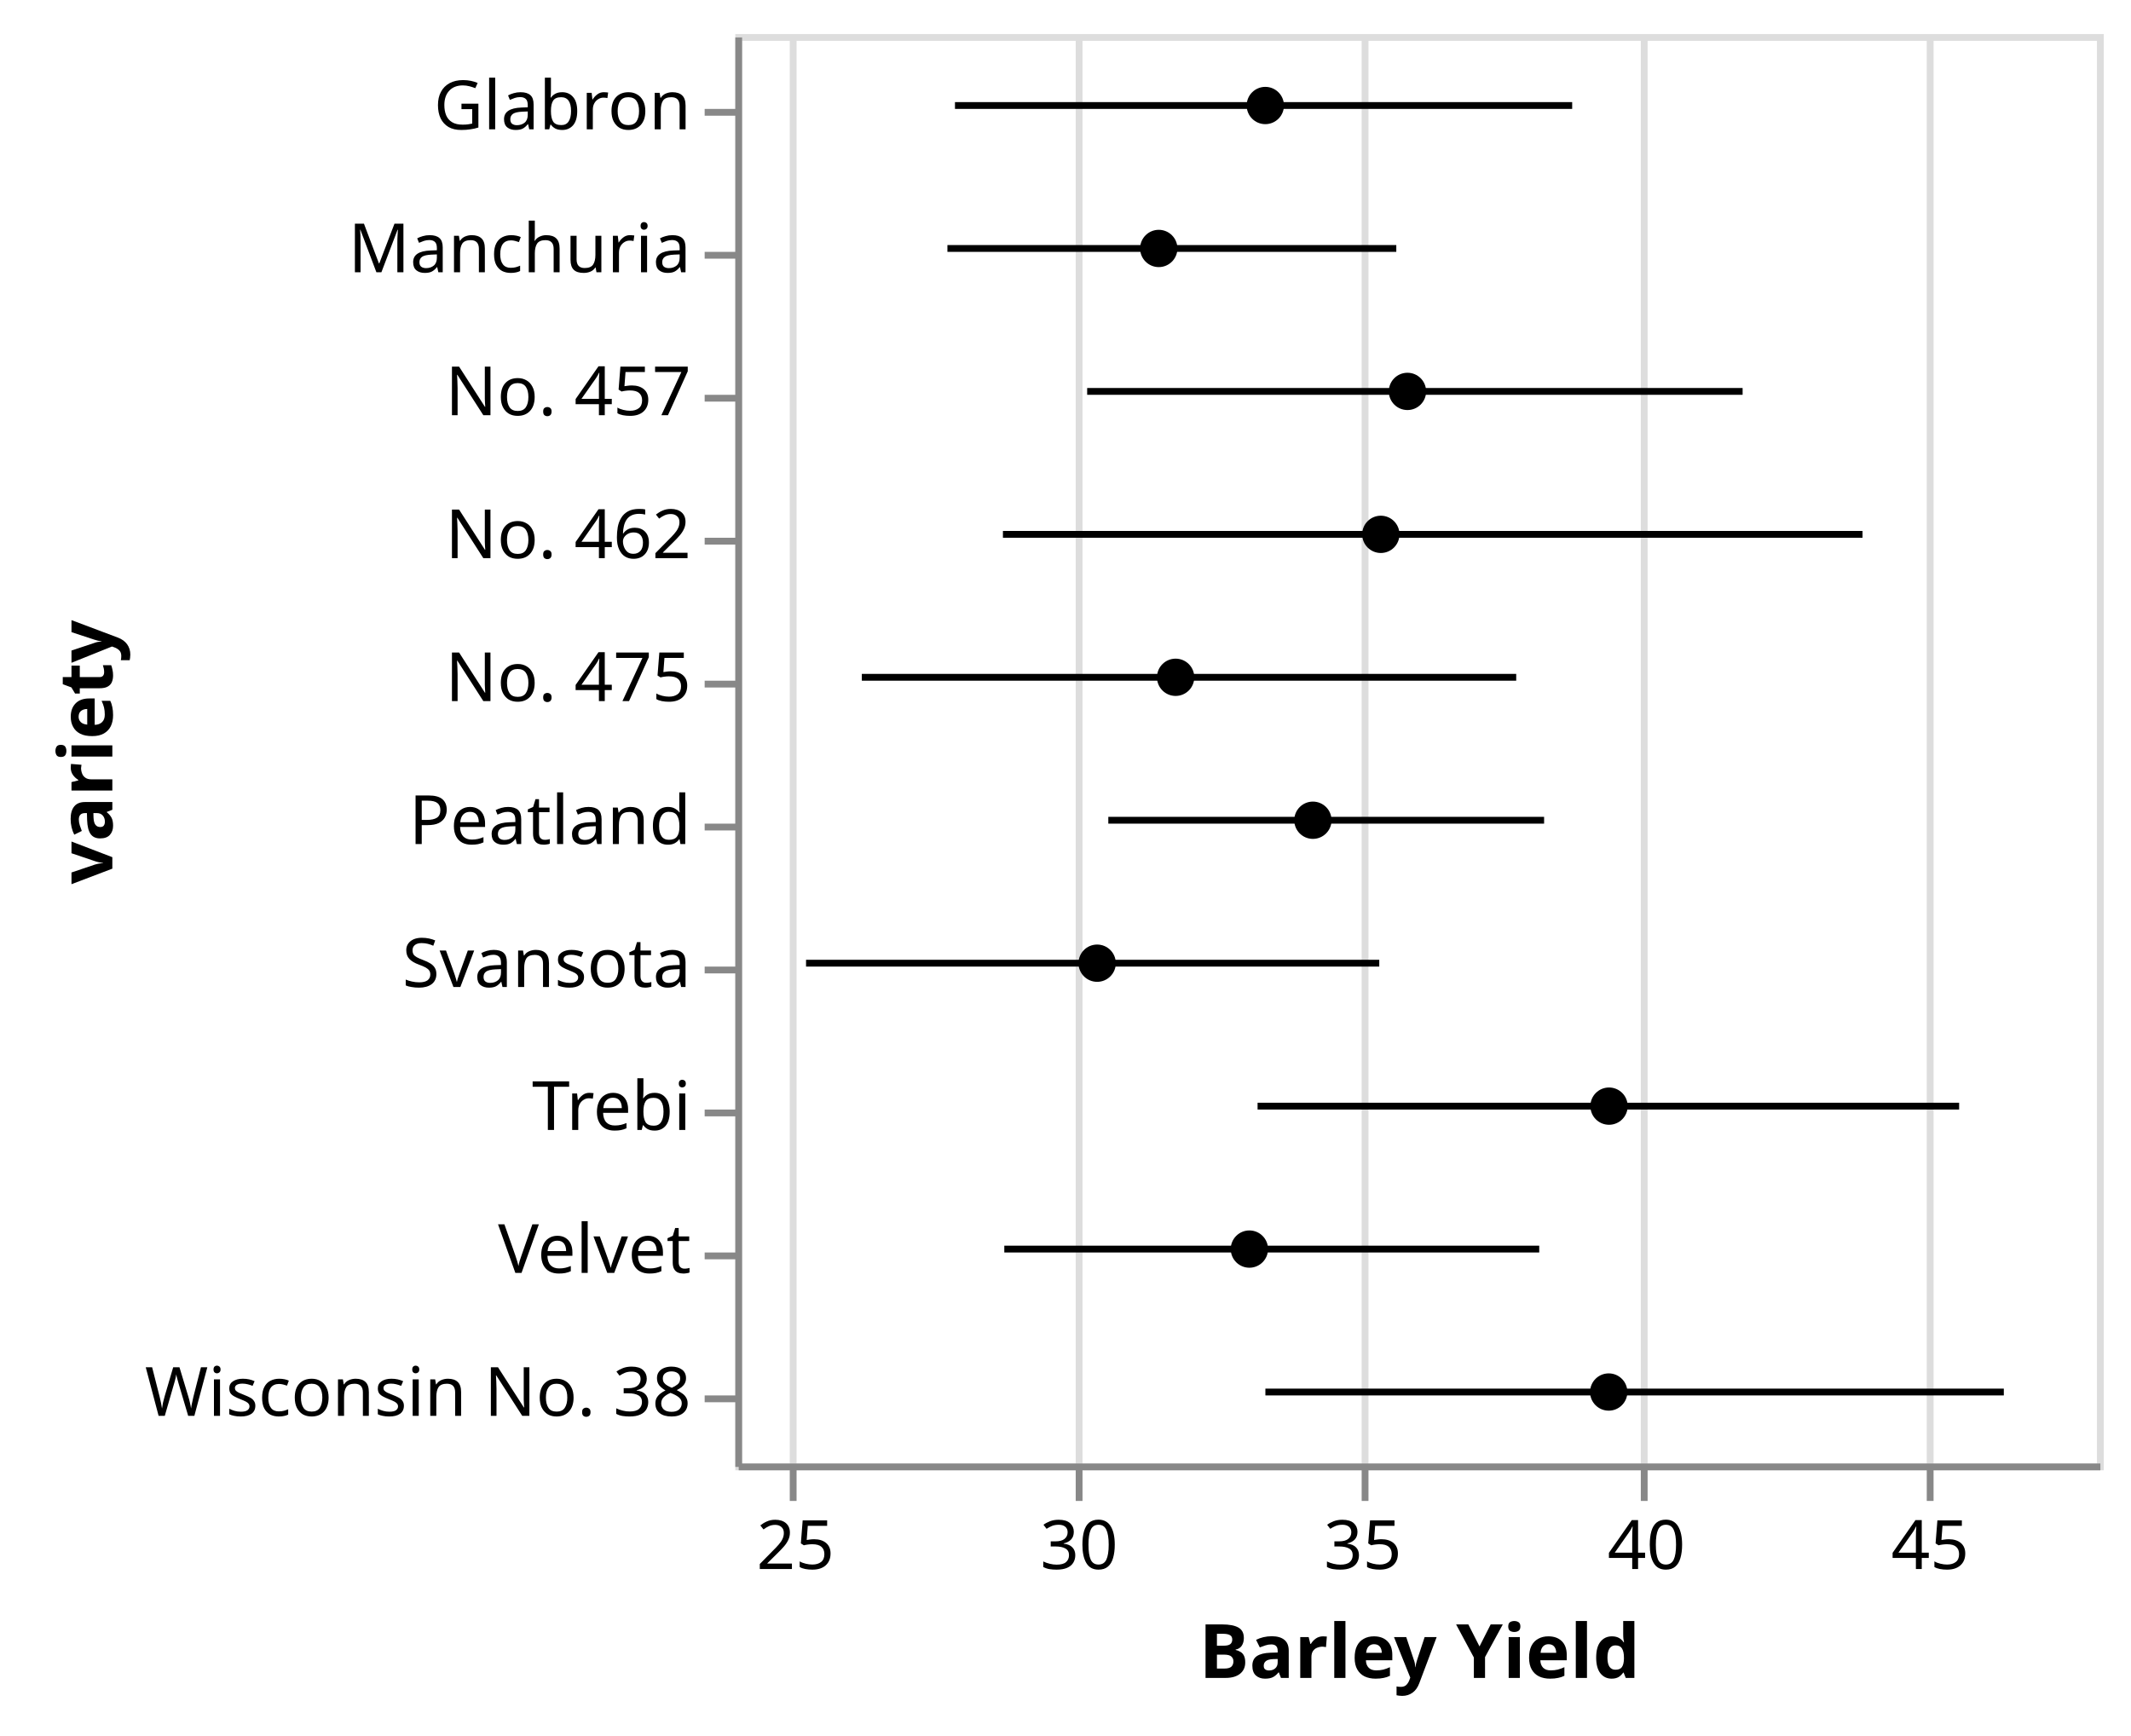
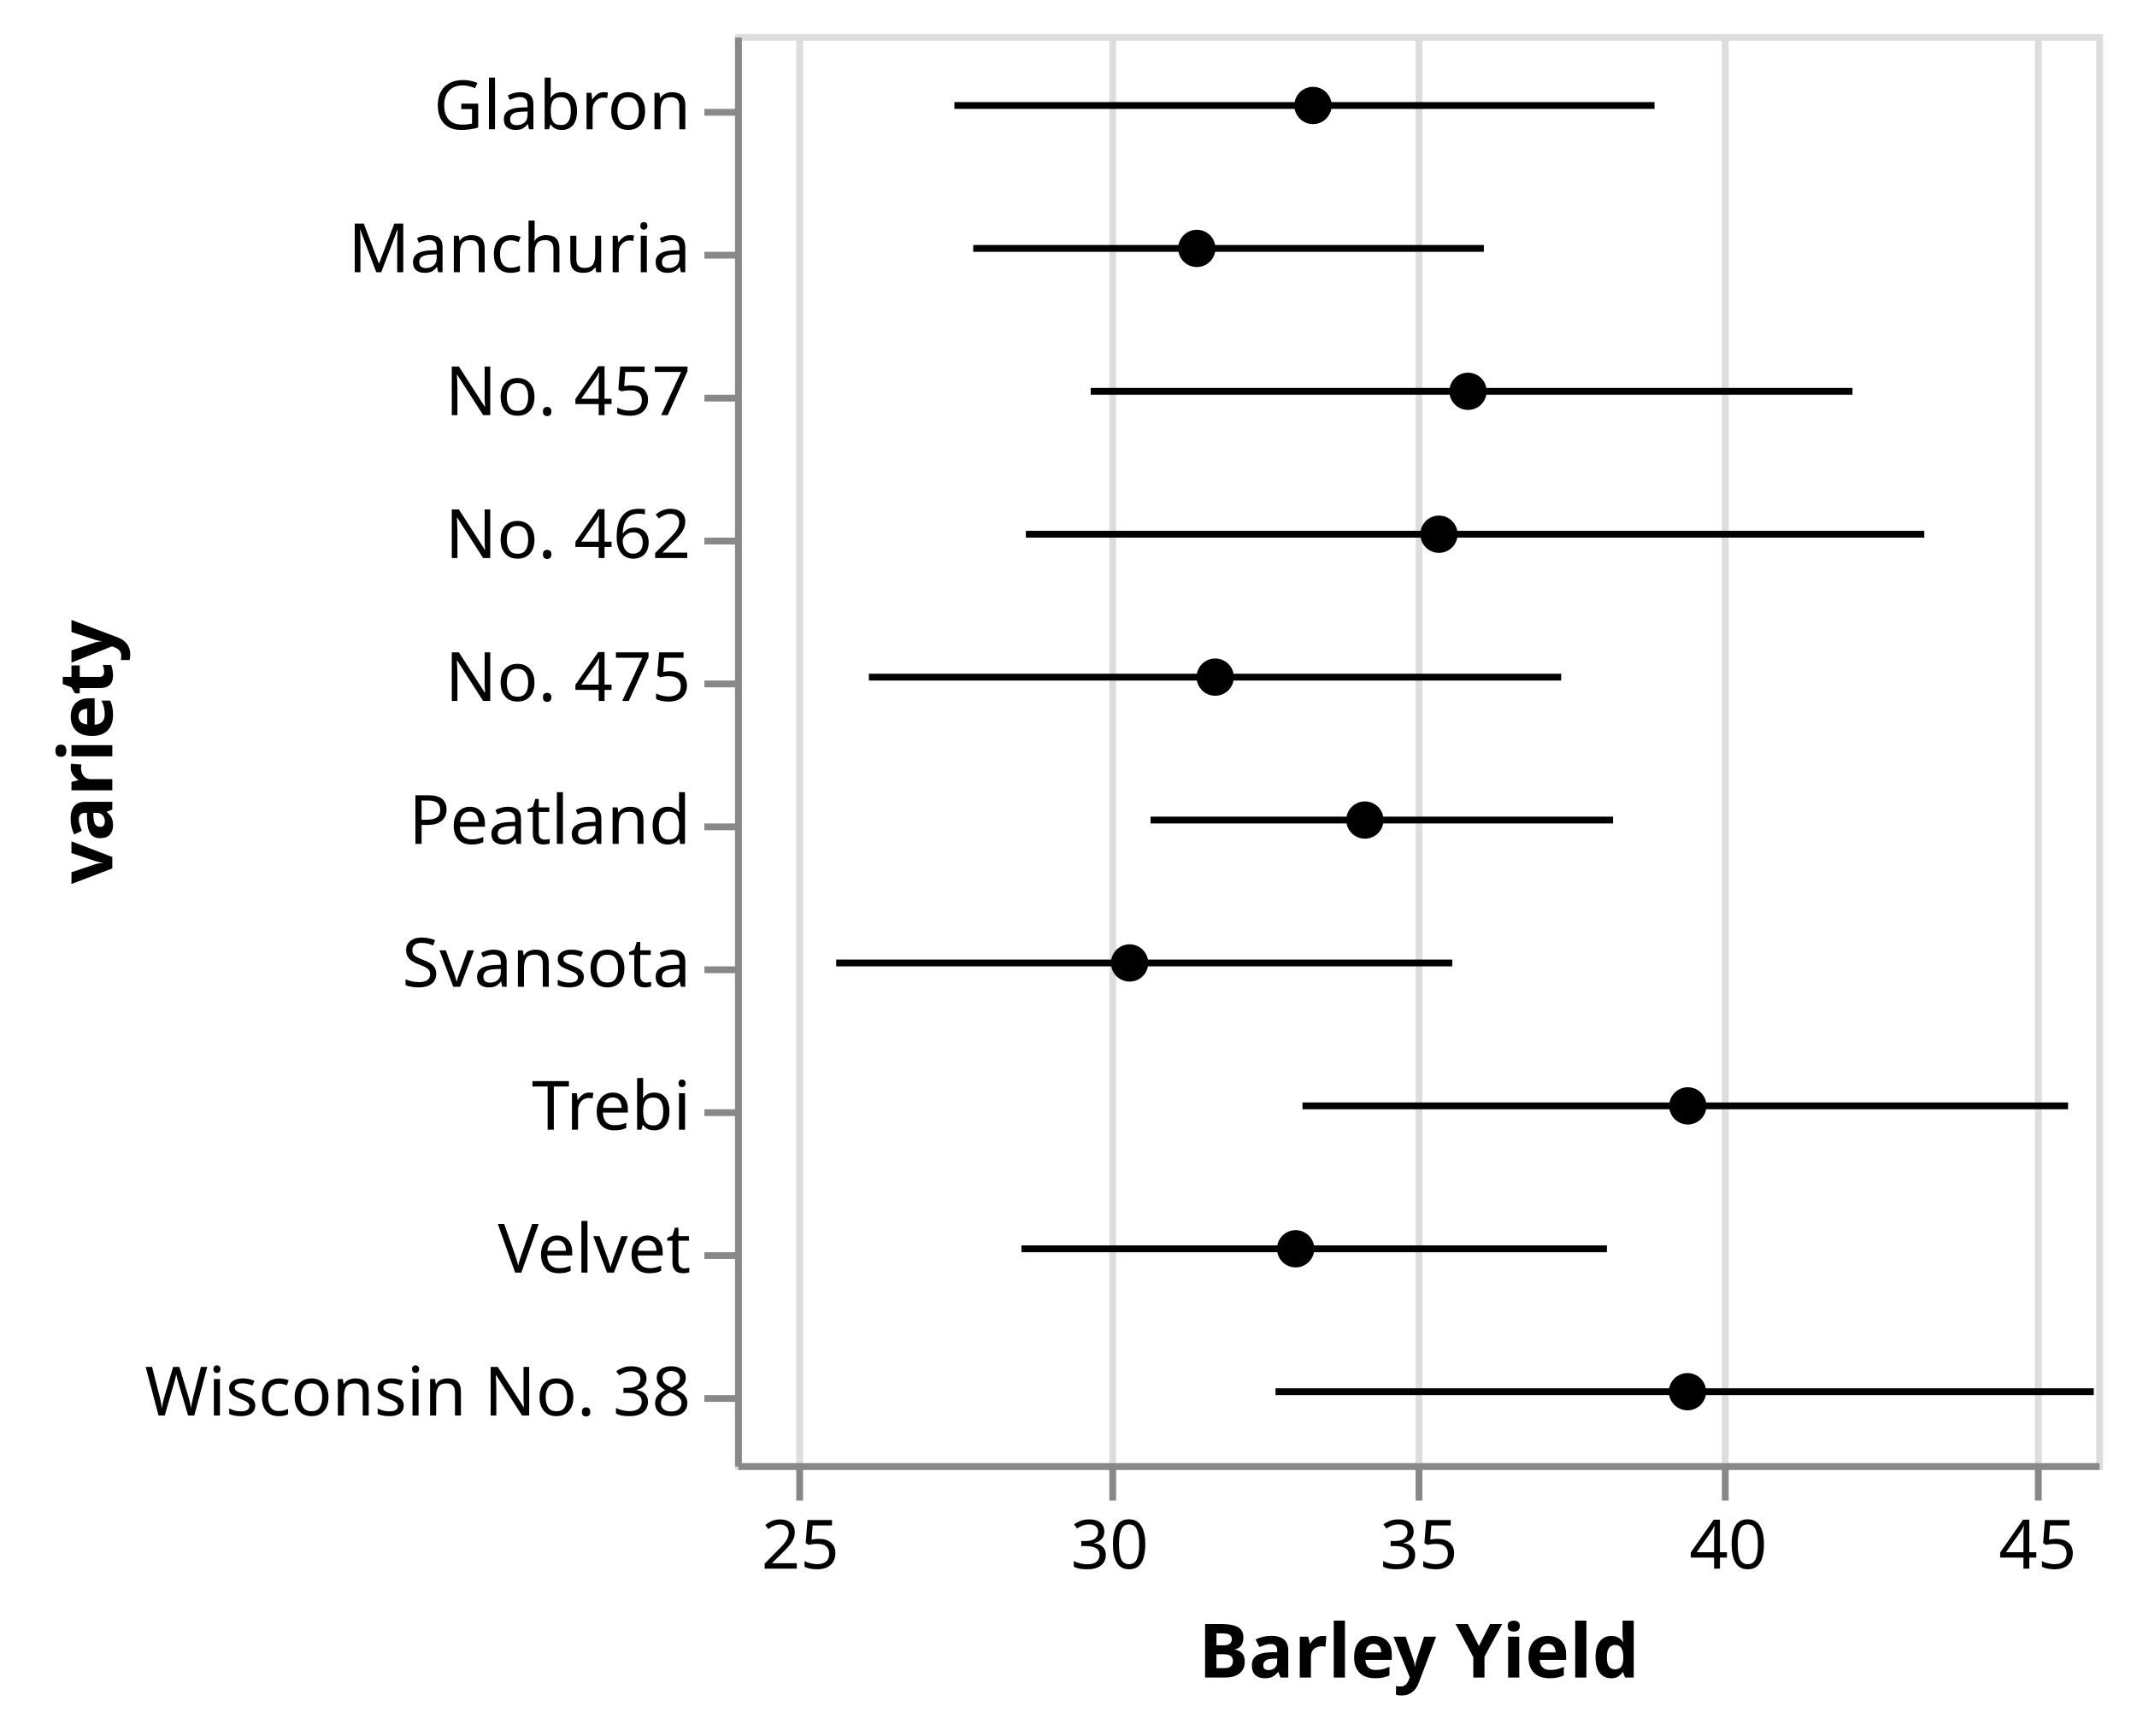
- <svg xmlns="http://www.w3.org/2000/svg" class="marks" width="313" height="255" viewBox="0 0 313 255" version="1.1">
+ <svg xmlns="http://www.w3.org/2000/svg" class="marks" width="314" height="255" viewBox="0 0 314 255" version="1.1">
  <g transform="translate(108,5)">
    <g class="mark-group role-frame root">
      <g transform="translate(0,0)">
        <path class="background" d="M0.5,0.5h200v210h-200Z" style="fill: transparent; stroke: #ddd;" />
        <g>
          <g class="mark-group role-axis">
            <g transform="translate(0.5,210.5)">
              <path class="background" d="M0,0h0v0h0Z" style="pointer-events: none; fill: none;" />
              <g>
                <g class="mark-rule role-axis-grid" style="pointer-events: none;">
-                   <line transform="translate(8,0)" x2="0" y2="-210" style="fill: none; stroke: #ddd; stroke-width: 1; stroke-dasharray: ; opacity: 1;" />
-                   <line transform="translate(50,0)" x2="0" y2="-210" style="fill: none; stroke: #ddd; stroke-width: 1; stroke-dasharray: ; opacity: 1;" />
-                   <line transform="translate(92,0)" x2="0" y2="-210" style="fill: none; stroke: #ddd; stroke-width: 1; stroke-dasharray: ; opacity: 1;" />
-                   <line transform="translate(133,0)" x2="0" y2="-210" style="fill: none; stroke: #ddd; stroke-width: 1; stroke-dasharray: ; opacity: 1;" />
-                   <line transform="translate(175,0)" x2="0" y2="-210" style="fill: none; stroke: #ddd; stroke-width: 1; stroke-dasharray: ; opacity: 1;" />
+                   <line transform="translate(9,0)" x2="0" y2="-210" style="fill: none; stroke: #ddd; stroke-width: 1; stroke-dasharray: ; opacity: 1;" />
+                   <line transform="translate(55,0)" x2="0" y2="-210" style="fill: none; stroke: #ddd; stroke-width: 1; stroke-dasharray: ; opacity: 1;" />
+                   <line transform="translate(100,0)" x2="0" y2="-210" style="fill: none; stroke: #ddd; stroke-width: 1; stroke-dasharray: ; opacity: 1;" />
+                   <line transform="translate(145,0)" x2="0" y2="-210" style="fill: none; stroke: #ddd; stroke-width: 1; stroke-dasharray: ; opacity: 1;" />
+                   <line transform="translate(191,0)" x2="0" y2="-210" style="fill: none; stroke: #ddd; stroke-width: 1; stroke-dasharray: ; opacity: 1;" />
                </g>
              </g>
            </g>
          </g>
          <g class="mark-symbol role-mark layer_0_marks">
-             <path transform="translate(62.19908,31.5)" d="M2.739,0A2.739,2.739,0,1,1,-2.739,0A2.739,2.739,0,1,1,2.739,0" style="fill: black; stroke-width: 2;" />
-             <path transform="translate(77.84722,10.5)" d="M2.739,0A2.739,2.739,0,1,1,-2.739,0A2.739,2.739,0,1,1,2.739,0" style="fill: black; stroke-width: 2;" />
-             <path transform="translate(53.14815,136.5)" d="M2.739,0A2.739,2.739,0,1,1,-2.739,0A2.739,2.739,0,1,1,2.739,0" style="fill: black; stroke-width: 2;" />
-             <path transform="translate(75.50924,178.5)" d="M2.739,0A2.739,2.739,0,1,1,-2.739,0A2.739,2.739,0,1,1,2.739,0" style="fill: black; stroke-width: 2;" />
-             <path transform="translate(128.3333,157.5)" d="M2.739,0A2.739,2.739,0,1,1,-2.739,0A2.739,2.739,0,1,1,2.739,0" style="fill: black; stroke-width: 2;" />
-             <path transform="translate(98.72687,52.5)" d="M2.739,0A2.739,2.739,0,1,1,-2.739,0A2.739,2.739,0,1,1,2.739,0" style="fill: black; stroke-width: 2;" />
-             <path transform="translate(94.81484,73.5)" d="M2.739,0A2.739,2.739,0,1,1,-2.739,0A2.739,2.739,0,1,1,2.739,0" style="fill: black; stroke-width: 2;" />
-             <path transform="translate(84.83797,115.5)" d="M2.739,0A2.739,2.739,0,1,1,-2.739,0A2.739,2.739,0,1,1,2.739,0" style="fill: black; stroke-width: 2;" />
-             <path transform="translate(64.67592,94.5)" d="M2.739,0A2.739,2.739,0,1,1,-2.739,0A2.739,2.739,0,1,1,2.739,0" style="fill: black; stroke-width: 2;" />
-             <path transform="translate(128.287,199.5)" d="M2.739,0A2.739,2.739,0,1,1,-2.739,0A2.739,2.739,0,1,1,2.739,0" style="fill: black; stroke-width: 2;" />
+             <path transform="translate(67.85355,31.5)" d="M2.739,0A2.739,2.739,0,1,1,-2.739,0A2.739,2.739,0,1,1,2.739,0" style="fill: black; stroke-width: 2;" />
+             <path transform="translate(84.92423,10.5)" d="M2.739,0A2.739,2.739,0,1,1,-2.739,0A2.739,2.739,0,1,1,2.739,0" style="fill: black; stroke-width: 2;" />
+             <path transform="translate(57.9798,136.5)" d="M2.739,0A2.739,2.739,0,1,1,-2.739,0A2.739,2.739,0,1,1,2.739,0" style="fill: black; stroke-width: 2;" />
+             <path transform="translate(82.37372,178.5)" d="M2.739,0A2.739,2.739,0,1,1,-2.739,0A2.739,2.739,0,1,1,2.739,0" style="fill: black; stroke-width: 2;" />
+             <path transform="translate(139.9999,157.5)" d="M2.739,0A2.739,2.739,0,1,1,-2.739,0A2.739,2.739,0,1,1,2.739,0" style="fill: black; stroke-width: 2;" />
+             <path transform="translate(107.702,52.5)" d="M2.739,0A2.739,2.739,0,1,1,-2.739,0A2.739,2.739,0,1,1,2.739,0" style="fill: black; stroke-width: 2;" />
+             <path transform="translate(103.4344,73.5)" d="M2.739,0A2.739,2.739,0,1,1,-2.739,0A2.739,2.739,0,1,1,2.739,0" style="fill: black; stroke-width: 2;" />
+             <path transform="translate(92.55051,115.5)" d="M2.739,0A2.739,2.739,0,1,1,-2.739,0A2.739,2.739,0,1,1,2.739,0" style="fill: black; stroke-width: 2;" />
+             <path transform="translate(70.55555,94.5)" d="M2.739,0A2.739,2.739,0,1,1,-2.739,0A2.739,2.739,0,1,1,2.739,0" style="fill: black; stroke-width: 2;" />
+             <path transform="translate(139.9495,199.5)" d="M2.739,0A2.739,2.739,0,1,1,-2.739,0A2.739,2.739,0,1,1,2.739,0" style="fill: black; stroke-width: 2;" />
          </g>
          <g class="mark-rule role-mark layer_1_marks">
-             <line transform="translate(31.15628,31.5)" x2="65.931" y2="0" style="fill: none; stroke: black;" />
-             <line transform="translate(32.26678,10.5)" x2="90.653" y2="0" style="fill: none; stroke: black;" />
-             <line transform="translate(10.39178,136.5)" x2="84.193" y2="0" style="fill: none; stroke: black;" />
-             <line transform="translate(39.51099,178.5)" x2="78.571" y2="0" style="fill: none; stroke: black;" />
-             <line transform="translate(76.71236,157.5)" x2="103.043" y2="0" style="fill: none; stroke: black;" />
-             <line transform="translate(51.68172,52.5)" x2="96.272" y2="0" style="fill: none; stroke: black;" />
-             <line transform="translate(39.30962,73.5)" x2="126.256" y2="0" style="fill: none; stroke: black;" />
-             <line transform="translate(54.7882,115.5)" x2="64.008" y2="0" style="fill: none; stroke: black;" />
-             <line transform="translate(18.58449,94.5)" x2="96.116" y2="0" style="fill: none; stroke: black;" />
-             <line transform="translate(77.85939,199.5)" x2="108.461" y2="0" style="fill: none; stroke: black;" />
+             <line transform="translate(34.99874,31.5)" x2="75.032" y2="0" style="fill: none; stroke: black;" />
+             <line transform="translate(32.23548,10.5)" x2="102.871" y2="0" style="fill: none; stroke: black;" />
+             <line transform="translate(14.86803,136.5)" x2="90.523" y2="0" style="fill: none; stroke: black;" />
+             <line transform="translate(42.09278,178.5)" x2="86.019" y2="0" style="fill: none; stroke: black;" />
+             <line transform="translate(83.37624,157.5)" x2="112.497" y2="0" style="fill: none; stroke: black;" />
+             <line transform="translate(52.26327,52.5)" x2="111.934" y2="0" style="fill: none; stroke: black;" />
+             <line transform="translate(42.73422,73.5)" x2="132.009" y2="0" style="fill: none; stroke: black;" />
+             <line transform="translate(61.05809,115.5)" x2="67.958" y2="0" style="fill: none; stroke: black;" />
+             <line transform="translate(19.66981,94.5)" x2="101.722" y2="0" style="fill: none; stroke: black;" />
+             <line transform="translate(79.41857,199.5)" x2="120.23" y2="0" style="fill: none; stroke: black;" />
          </g>
          <g class="mark-group role-axis">
            <g transform="translate(0.5,210.5)">
              <path class="background" d="M0,0h0v0h0Z" style="pointer-events: none; fill: none;" />
              <g>
                <g class="mark-rule role-axis-tick" style="pointer-events: none;">
-                   <line transform="translate(8,0)" x2="0" y2="5" style="fill: none; stroke: #888; stroke-width: 1; opacity: 1;" />
-                   <line transform="translate(50,0)" x2="0" y2="5" style="fill: none; stroke: #888; stroke-width: 1; opacity: 1;" />
-                   <line transform="translate(92,0)" x2="0" y2="5" style="fill: none; stroke: #888; stroke-width: 1; opacity: 1;" />
-                   <line transform="translate(133,0)" x2="0" y2="5" style="fill: none; stroke: #888; stroke-width: 1; opacity: 1;" />
-                   <line transform="translate(175,0)" x2="0" y2="5" style="fill: none; stroke: #888; stroke-width: 1; opacity: 1;" />
+                   <line transform="translate(9,0)" x2="0" y2="5" style="fill: none; stroke: #888; stroke-width: 1; opacity: 1;" />
+                   <line transform="translate(55,0)" x2="0" y2="5" style="fill: none; stroke: #888; stroke-width: 1; opacity: 1;" />
+                   <line transform="translate(100,0)" x2="0" y2="5" style="fill: none; stroke: #888; stroke-width: 1; opacity: 1;" />
+                   <line transform="translate(145,0)" x2="0" y2="5" style="fill: none; stroke: #888; stroke-width: 1; opacity: 1;" />
+                   <line transform="translate(191,0)" x2="0" y2="5" style="fill: none; stroke: #888; stroke-width: 1; opacity: 1;" />
                </g>
                <g class="mark-text role-axis-label" style="pointer-events: none;">
-                   <text text-anchor="middle" transform="translate(8.333333,15)" style="font: 10px sans-serif; fill: #000; opacity: 1;">25</text>
-                   <text text-anchor="middle" transform="translate(50,15)" style="font: 10px sans-serif; fill: #000; opacity: 1;">30</text>
-                   <text text-anchor="middle" transform="translate(91.66667,15)" style="font: 10px sans-serif; fill: #000; opacity: 1;">35</text>
-                   <text text-anchor="middle" transform="translate(133.3333,15)" style="font: 10px sans-serif; fill: #000; opacity: 1;">40</text>
-                   <text text-anchor="middle" transform="translate(175,15)" style="font: 10px sans-serif; fill: #000; opacity: 1;">45</text>
+                   <text text-anchor="middle" transform="translate(9.090909,15)" style="font: 10px sans-serif; fill: #000; opacity: 1;">25</text>
+                   <text text-anchor="middle" transform="translate(54.54545,15)" style="font: 10px sans-serif; fill: #000; opacity: 1;">30</text>
+                   <text text-anchor="middle" transform="translate(100,15)" style="font: 10px sans-serif; fill: #000; opacity: 1;">35</text>
+                   <text text-anchor="middle" transform="translate(145.4545,15)" style="font: 10px sans-serif; fill: #000; opacity: 1;">40</text>
+                   <text text-anchor="middle" transform="translate(190.9091,15)" style="font: 10px sans-serif; fill: #000; opacity: 1;">45</text>
                </g>
                <g class="mark-rule role-axis-domain" style="pointer-events: none;">
                  <line transform="translate(0,0)" x2="200" y2="0" style="fill: none; stroke: #888; stroke-width: 1; opacity: 1;" />
                </g>
                <g class="mark-text role-axis-title" style="pointer-events: none;">
                  <text text-anchor="middle" transform="translate(100,31)" style="font: bold 11px sans-serif; fill: #000; opacity: 1;">Barley Yield</text>
                </g>
              </g>
            </g>
          </g>
          <g class="mark-group role-axis">
            <g transform="translate(0.5,0.5)">
              <path class="background" d="M0,0h0v0h0Z" style="pointer-events: none; fill: none;" />
              <g>
                <g class="mark-rule role-axis-tick" style="pointer-events: none;">
                  <line transform="translate(0,11)" x2="-5" y2="0" style="fill: none; stroke: #888; stroke-width: 1; opacity: 1;" />
                  <line transform="translate(0,32)" x2="-5" y2="0" style="fill: none; stroke: #888; stroke-width: 1; opacity: 1;" />
                  <line transform="translate(0,53)" x2="-5" y2="0" style="fill: none; stroke: #888; stroke-width: 1; opacity: 1;" />
                  <line transform="translate(0,74)" x2="-5" y2="0" style="fill: none; stroke: #888; stroke-width: 1; opacity: 1;" />
                  <line transform="translate(0,95)" x2="-5" y2="0" style="fill: none; stroke: #888; stroke-width: 1; opacity: 1;" />
                  <line transform="translate(0,116)" x2="-5" y2="0" style="fill: none; stroke: #888; stroke-width: 1; opacity: 1;" />
                  <line transform="translate(0,137)" x2="-5" y2="0" style="fill: none; stroke: #888; stroke-width: 1; opacity: 1;" />
                  <line transform="translate(0,158)" x2="-5" y2="0" style="fill: none; stroke: #888; stroke-width: 1; opacity: 1;" />
                  <line transform="translate(0,179)" x2="-5" y2="0" style="fill: none; stroke: #888; stroke-width: 1; opacity: 1;" />
                  <line transform="translate(0,200)" x2="-5" y2="0" style="fill: none; stroke: #888; stroke-width: 1; opacity: 1;" />
                </g>
                <g class="mark-text role-axis-label" style="pointer-events: none;">
                  <text text-anchor="end" transform="translate(-7,13.5)" style="font: 10px sans-serif; fill: #000; opacity: 1;">Glabron</text>
                  <text text-anchor="end" transform="translate(-7,34.5)" style="font: 10px sans-serif; fill: #000; opacity: 1;">Manchuria</text>
                  <text text-anchor="end" transform="translate(-7,55.5)" style="font: 10px sans-serif; fill: #000; opacity: 1;">No. 457</text>
                  <text text-anchor="end" transform="translate(-7,76.5)" style="font: 10px sans-serif; fill: #000; opacity: 1;">No. 462</text>
                  <text text-anchor="end" transform="translate(-7,97.5)" style="font: 10px sans-serif; fill: #000; opacity: 1;">No. 475</text>
                  <text text-anchor="end" transform="translate(-7,118.5)" style="font: 10px sans-serif; fill: #000; opacity: 1;">Peatland</text>
                  <text text-anchor="end" transform="translate(-7,139.5)" style="font: 10px sans-serif; fill: #000; opacity: 1;">Svansota</text>
                  <text text-anchor="end" transform="translate(-7,160.5)" style="font: 10px sans-serif; fill: #000; opacity: 1;">Trebi</text>
                  <text text-anchor="end" transform="translate(-7,181.5)" style="font: 10px sans-serif; fill: #000; opacity: 1;">Velvet</text>
                  <text text-anchor="end" transform="translate(-7,202.5)" style="font: 10px sans-serif; fill: #000; opacity: 1;">Wisconsin No. 38</text>
                </g>
                <g class="mark-rule role-axis-domain" style="pointer-events: none;">
                  <line transform="translate(0,0)" x2="0" y2="210" style="fill: none; stroke: #888; stroke-width: 1; opacity: 1;" />
                </g>
                <g class="mark-text role-axis-title" style="pointer-events: none;">
                  <text text-anchor="middle" transform="translate(-90,105) rotate(-90) translate(0,-2)" style="font: bold 11px sans-serif; fill: #000; opacity: 1;">variety</text>
                </g>
              </g>
            </g>
          </g>
        </g>
      </g>
    </g>
  </g>
</svg>
